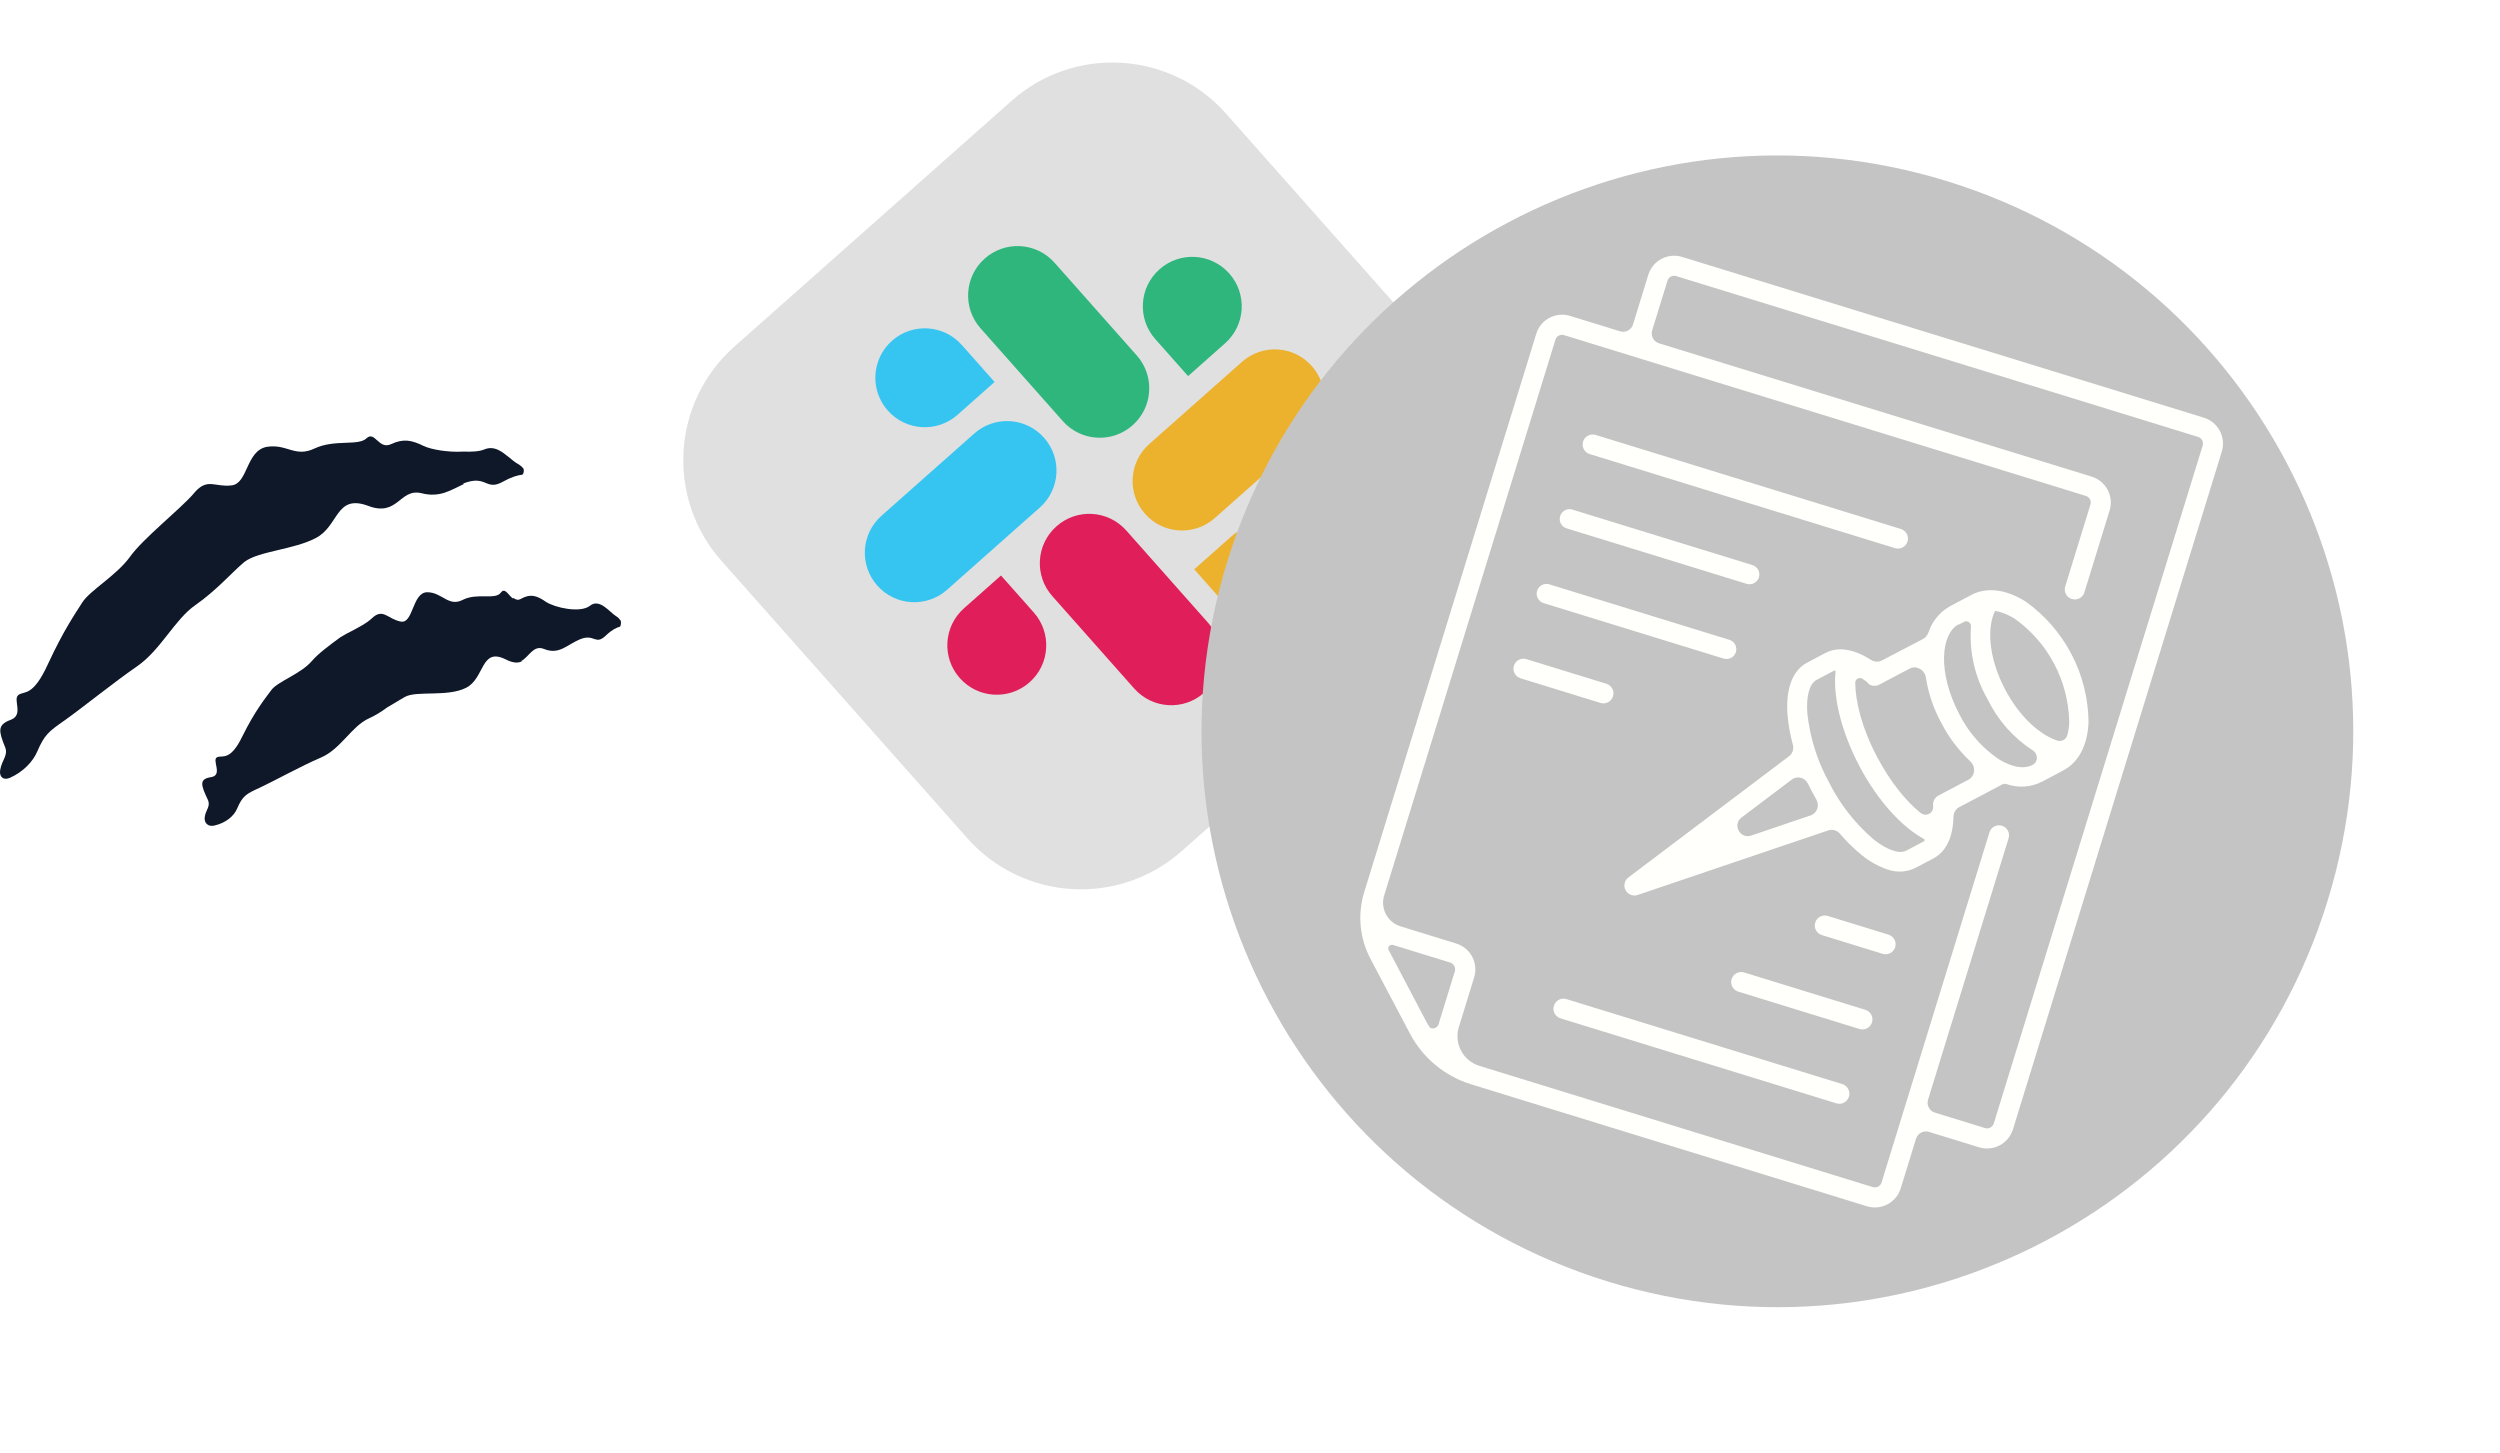
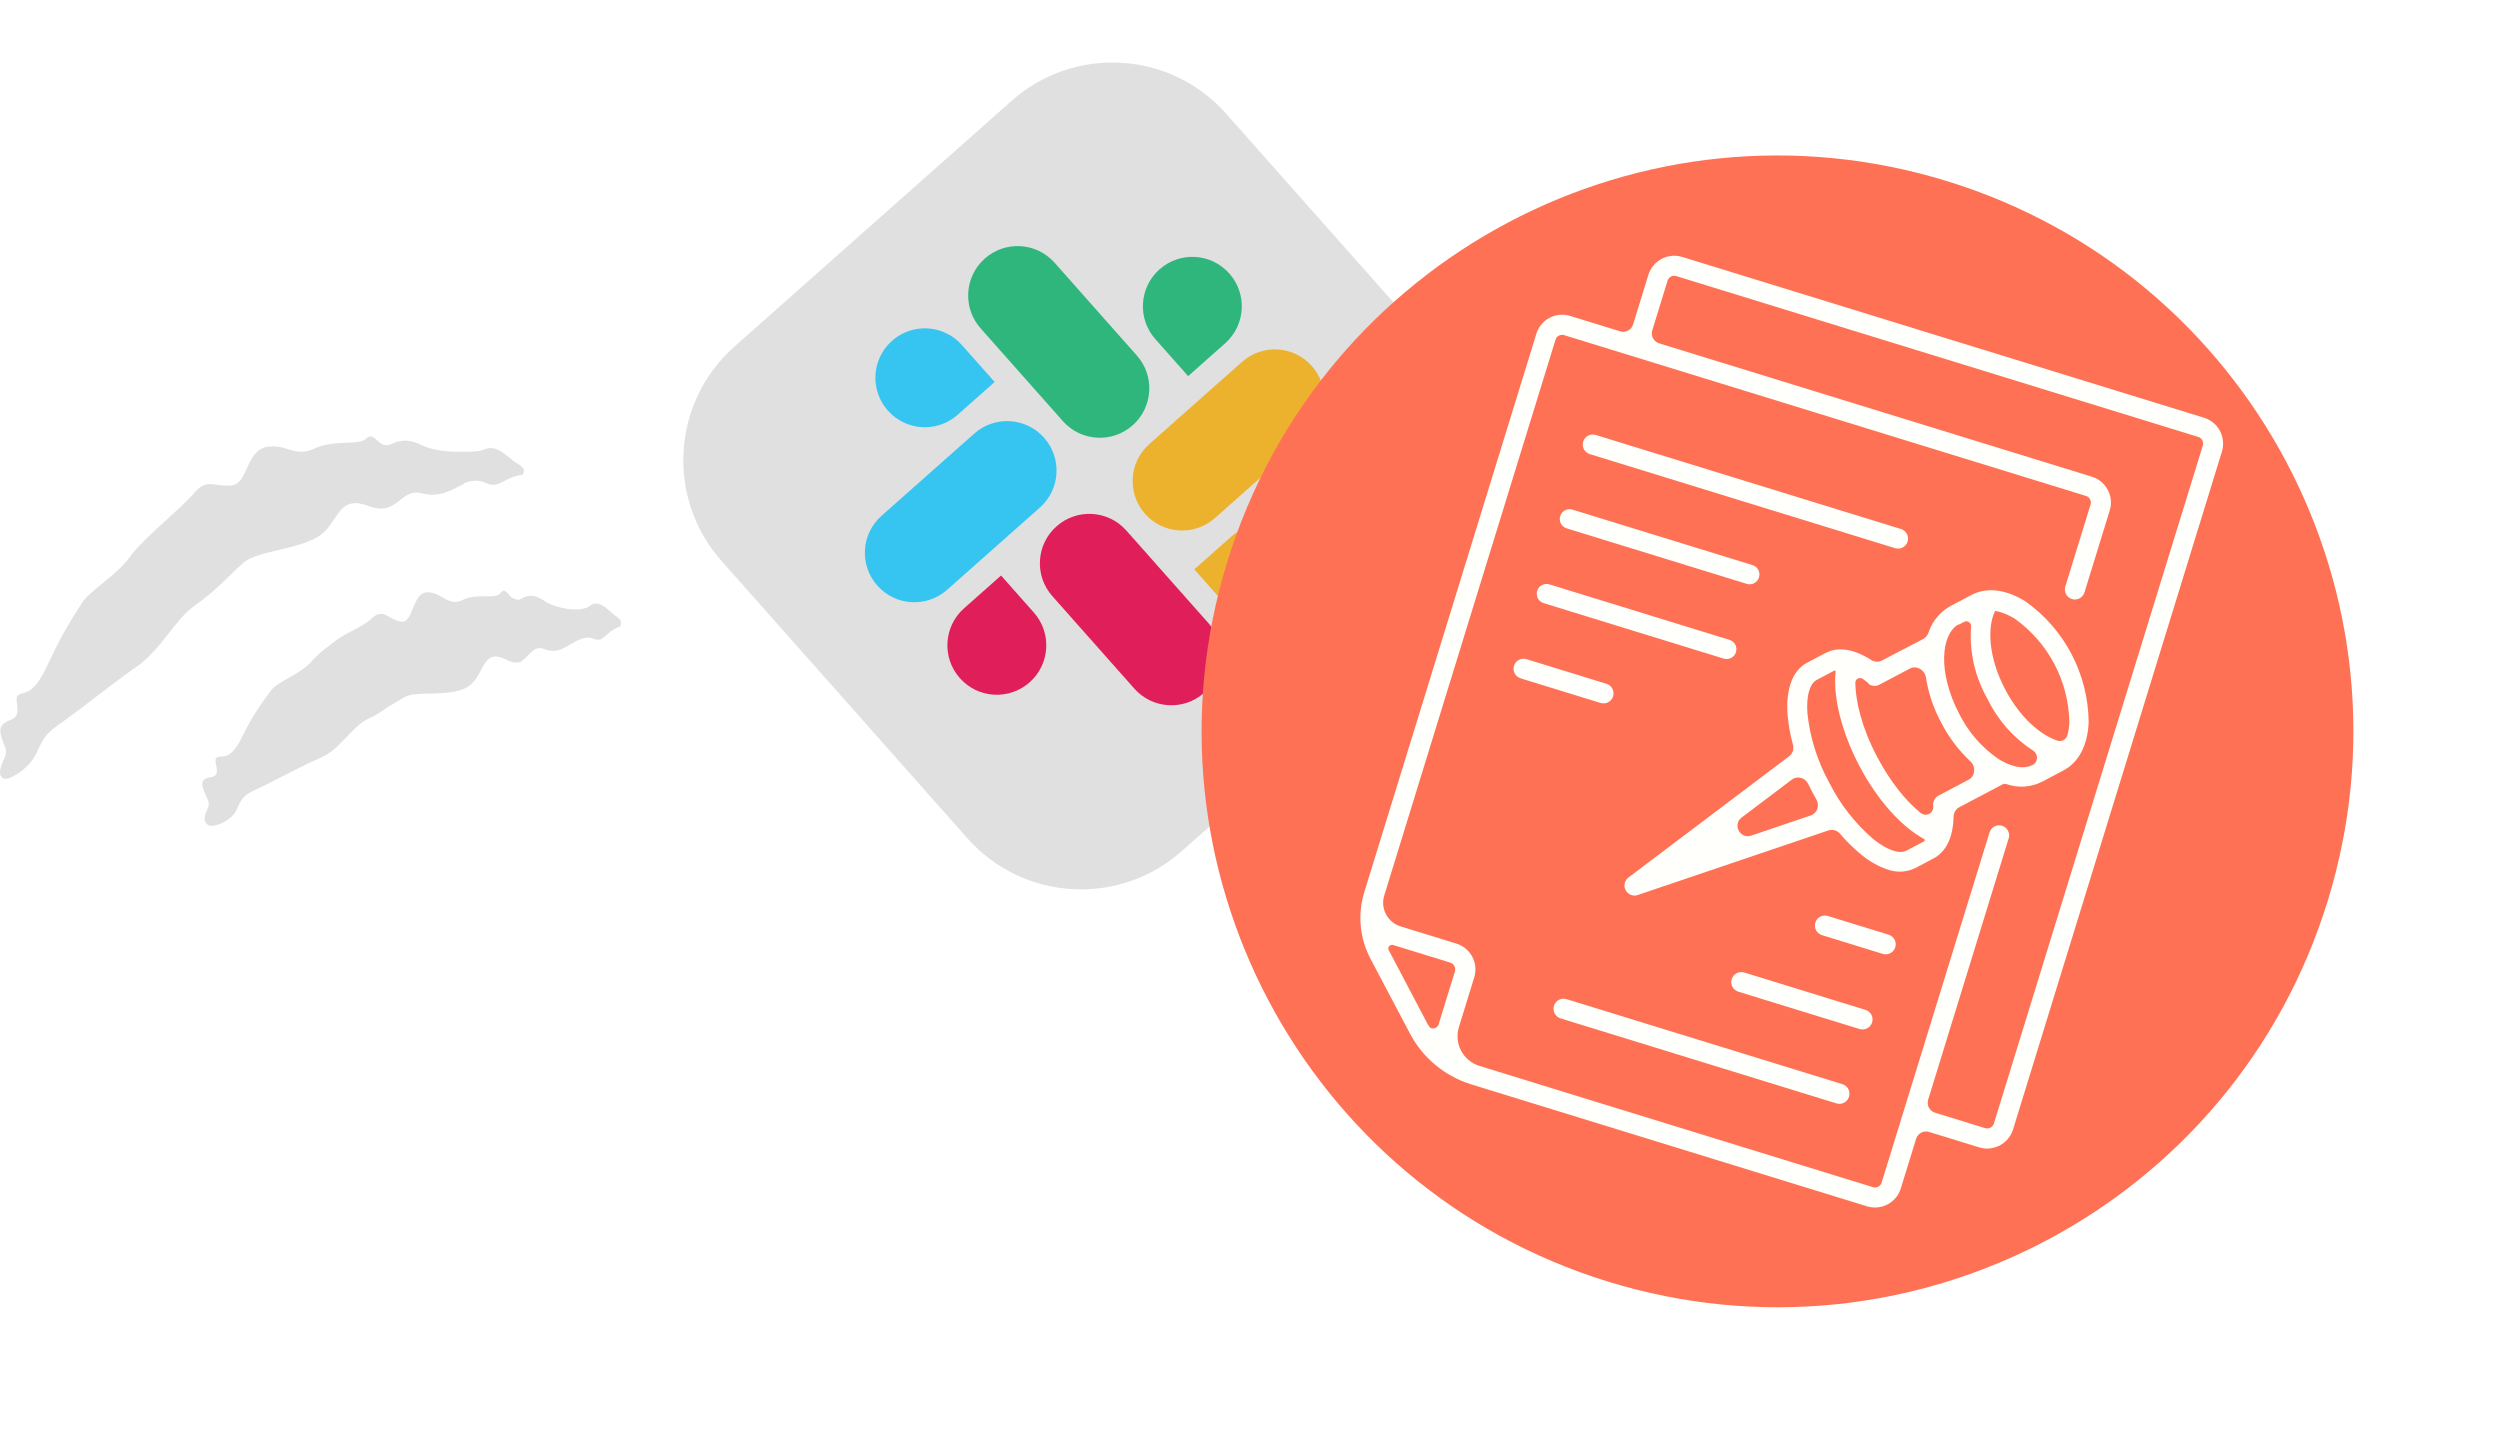
- <svg xmlns="http://www.w3.org/2000/svg" width="482" height="280" viewBox="0 0 482 280" fill="none">
-   <rect x="119.682" y="86.239" width="130" height="130" rx="29.279" transform="rotate(-41.5576 119.682 86.2385)" fill="#E0E0E0" />
-   <path d="M199.313 118.088C202.81 122.032 202.448 128.046 198.504 131.543C194.56 135.04 188.546 134.678 185.049 130.733C181.552 126.789 181.914 120.775 185.858 117.278L192.991 110.955L199.313 118.088ZM202.88 114.926C199.383 110.982 199.745 104.968 203.689 101.471C207.633 97.974 213.647 98.336 217.144 102.28L232.952 120.111C236.448 124.055 236.087 130.069 232.142 133.566C228.198 137.063 222.184 136.701 218.687 132.757L202.88 114.926Z" fill="#E01E5A" />
-   <path d="M184.624 79.966C180.68 83.463 174.666 83.101 171.169 79.156C167.672 75.212 168.034 69.198 171.979 65.701C175.923 62.205 181.937 62.566 185.434 66.511L191.757 73.643L184.624 79.966ZM187.834 83.586C191.778 80.089 197.792 80.451 201.289 84.395C204.786 88.34 204.424 94.354 200.48 97.851L182.595 113.706C178.65 117.203 172.636 116.841 169.14 112.897C165.643 108.952 166.005 102.938 169.949 99.441L187.834 83.586Z" fill="#36C5F0" />
-   <path d="M222.74 65.379C219.243 61.434 219.605 55.42 223.549 51.923C227.494 48.427 233.508 48.788 237.005 52.733C240.501 56.677 240.14 62.691 236.195 66.188L229.063 72.511L222.74 65.379ZM219.174 68.54C222.671 72.485 222.309 78.499 218.364 81.995C214.42 85.492 208.406 85.13 204.909 81.186L189.054 63.301C185.557 59.357 185.919 53.343 189.863 49.846C193.808 46.349 199.822 46.711 203.319 50.655L219.174 68.54Z" fill="#2EB67D" />
-   <path d="M237.381 103.446C241.326 99.95 247.34 100.311 250.836 104.256C254.333 108.2 253.971 114.214 250.027 117.711C246.083 121.208 240.069 120.846 236.572 116.902L230.249 109.769L237.381 103.446ZM234.22 99.88C230.275 103.377 224.261 103.015 220.764 99.071C217.268 95.126 217.629 89.112 221.574 85.616L239.459 69.76C243.403 66.264 249.417 66.625 252.914 70.57C256.411 74.514 256.049 80.528 252.104 84.025L234.22 99.88Z" fill="#ECB22E" />
-   <circle cx="342.682" cy="141" r="111" transform="rotate(17.1266 342.682 141)" fill="#C5C4C4" />
-   <path d="M351.9 125.912L348.4 127.763C345.588 129.25 344.258 132.833 344.63 137.847C344.803 139.783 345.15 141.699 345.665 143.571C345.891 144.393 345.617 145.279 344.937 145.792L313.95 169.174C313.586 169.453 313.331 169.851 313.232 170.299C313.132 170.747 313.193 171.215 313.405 171.622C313.647 172.073 314.056 172.411 314.544 172.566C314.932 172.689 315.35 172.683 315.734 172.549L352.502 160.098C353.309 159.824 354.197 160.097 354.748 160.746C355.997 162.217 357.377 163.573 358.87 164.797C360.375 166.052 362.098 167.02 363.953 167.653C364.817 167.956 365.733 168.084 366.647 168.03C367.562 167.977 368.456 167.743 369.279 167.342L372.779 165.491C375.213 164.204 376.54 161.403 376.628 157.474C376.645 156.703 377.049 155.982 377.732 155.622L386.052 151.233C386.288 151.108 386.564 151.083 386.819 151.161C387.931 151.554 389.11 151.717 390.287 151.643C391.464 151.568 392.613 151.256 393.666 150.726L397.832 148.522C400.795 146.942 402.516 143.619 402.672 139.151C402.613 134.605 401.483 130.137 399.374 126.109C397.264 122.082 394.235 118.608 390.532 115.97C386.746 113.6 383.036 113.137 380.057 114.712L375.891 116.916C374.807 117.541 373.865 118.384 373.122 119.392C372.563 120.15 372.127 120.99 371.827 121.879C371.64 122.435 371.277 122.926 370.757 123.198L362.828 127.337C362.154 127.689 361.344 127.62 360.703 127.211C357.404 125.103 354.341 124.609 351.9 125.912ZM337.623 161.097C335.472 161.826 333.964 158.975 335.776 157.607L345.455 150.299C346.498 149.511 348.006 149.92 348.578 151.096C348.829 151.613 349.092 152.13 349.364 152.644C349.63 153.156 349.906 153.661 350.194 154.161C350.848 155.3 350.343 156.786 349.099 157.208L337.623 161.097ZM371.046 162.085C371.025 162.131 370.991 162.171 370.947 162.195L367.517 164.009C366.189 164.698 363.852 163.908 361.216 161.823C357.66 158.777 354.747 155.052 352.649 150.866C350.38 146.748 348.955 142.219 348.455 137.544C348.212 134.26 348.842 131.874 350.195 131.106L353.671 129.267C353.685 129.26 353.683 129.252 353.699 129.256C353.762 129.272 353.902 129.353 353.895 129.417C353.359 134.322 355.021 141.112 358.49 147.697C361.953 154.27 366.612 159.422 370.957 161.761C371.069 161.821 371.098 161.968 371.046 162.085ZM384.684 117.781C384.686 117.789 384.692 117.796 384.701 117.797C385.065 117.856 385.425 117.938 385.778 118.044C386.726 118.352 387.632 118.778 388.474 119.311C391.638 121.576 394.231 124.547 396.049 127.988C397.866 131.429 398.858 135.246 398.946 139.136C398.937 140.013 398.815 140.882 398.583 141.723C398.348 142.575 397.475 143.066 396.636 142.785C393.452 141.721 389.506 138.45 386.615 132.983C383.285 126.687 383.112 120.83 384.647 117.775C384.656 117.757 384.681 117.762 384.684 117.781ZM377.626 120.397C377.629 120.415 377.648 120.425 377.665 120.416L378.69 119.879C379.315 119.552 380.057 120.072 380.005 120.776C379.642 125.649 380.747 130.533 383.198 134.789C385.165 138.854 388.206 142.28 391.967 144.711C392.966 145.357 392.974 146.898 391.92 147.45C389.629 148.662 386.751 147.252 385.291 146.331C382.075 144.128 379.473 141.142 377.73 137.655C373.489 129.536 374.235 122.208 377.587 120.378C377.603 120.369 377.623 120.379 377.626 120.397ZM360.216 131.77C360.199 131.782 360.198 131.808 360.215 131.821C360.513 132.056 360.874 132.198 361.254 132.227C361.647 132.258 362.04 132.167 362.379 131.966L368.181 128.906C369.485 128.218 371.074 129.132 371.3 130.589C371.778 133.663 372.785 136.64 374.286 139.383C375.722 142.165 377.621 144.672 379.895 146.802C380.97 147.81 380.827 149.636 379.523 150.324L373.72 153.384C373.383 153.567 373.107 153.844 372.926 154.181C372.744 154.519 372.665 154.902 372.699 155.284C372.702 155.317 372.705 155.351 372.708 155.384C372.84 156.798 371.339 157.586 370.237 156.692C367.541 154.506 364.538 150.916 361.896 145.922C358.913 140.282 357.747 135.227 357.686 131.679C357.672 130.896 358.506 130.45 359.148 130.897C359.517 131.154 359.874 131.428 360.218 131.719C360.234 131.732 360.233 131.757 360.216 131.77ZM271.874 199.344C274.349 203.992 278.557 207.475 283.585 209.038L359.938 232.566C361.26 232.974 362.69 232.839 363.912 232.192C365.135 231.546 366.051 230.44 366.458 229.118L369.407 219.549C369.732 218.493 370.852 217.901 371.907 218.226L381.572 221.204C382.894 221.607 384.322 221.471 385.543 220.825C386.765 220.179 387.681 219.075 388.092 217.756L428.372 87.04C428.772 85.714 428.629 84.284 427.976 83.063C427.322 81.842 426.212 80.93 424.887 80.526L324.314 49.535C322.995 49.129 321.569 49.262 320.348 49.905C319.126 50.548 318.21 51.65 317.799 52.968L314.846 62.553C314.52 63.608 313.401 64.201 312.345 63.875L302.68 60.897C301.364 60.496 299.943 60.633 298.728 61.278C297.512 61.924 296.602 63.024 296.197 64.339L263.076 171.823C262.386 173.977 262.136 176.247 262.34 178.5C262.545 180.752 263.2 182.94 264.267 184.935L271.874 199.344ZM275.307 197.543C275.296 197.539 275.287 197.532 275.282 197.523L267.704 183.117C267.43 182.566 268.058 182.004 268.641 182.2C268.707 182.222 268.772 182.243 268.838 182.264L279.603 185.581C279.945 185.691 280.23 185.931 280.396 186.25C280.562 186.569 280.596 186.94 280.49 187.284L277.546 196.838C277.498 197.006 277.454 197.174 277.415 197.344C277.21 198.237 275.981 198.661 275.512 197.874C275.45 197.77 275.39 197.666 275.33 197.562C275.325 197.553 275.317 197.546 275.307 197.543ZM299.887 65.493C299.936 65.326 300.018 65.171 300.128 65.035C300.237 64.9 300.373 64.788 300.527 64.705C300.68 64.623 300.849 64.572 301.022 64.555C301.195 64.538 301.371 64.556 301.537 64.607L402.142 95.608C402.312 95.656 402.471 95.738 402.61 95.849C402.748 95.96 402.862 96.097 402.946 96.253C403.03 96.409 403.081 96.581 403.097 96.757C403.113 96.933 403.093 97.111 403.039 97.28L398.171 113.076C398.02 113.566 398.07 114.095 398.31 114.549C398.55 115.002 398.959 115.341 399.449 115.492C399.939 115.643 400.469 115.593 400.922 115.354C401.375 115.114 401.715 114.704 401.866 114.214L406.733 98.418C407.141 97.096 407.006 95.667 406.359 94.444C405.713 93.221 404.607 92.305 403.285 91.898L319.862 66.192C318.807 65.866 318.215 64.747 318.54 63.691L321.494 54.106C321.546 53.937 321.631 53.781 321.744 53.645C321.856 53.509 321.995 53.398 322.152 53.316C322.308 53.235 322.479 53.185 322.655 53.17C322.831 53.155 323.008 53.175 323.176 53.229L423.749 84.221C423.922 84.267 424.084 84.348 424.225 84.458C424.367 84.569 424.484 84.707 424.571 84.864C424.658 85.021 424.712 85.194 424.73 85.372C424.749 85.55 424.731 85.731 424.678 85.902L384.403 216.602C384.297 216.944 384.061 217.23 383.744 217.398C383.428 217.565 383.058 217.6 382.716 217.494L373.051 214.516C371.995 214.191 371.403 213.071 371.728 212.016L387.258 161.618C387.409 161.128 387.359 160.599 387.12 160.146C386.88 159.692 386.47 159.353 385.98 159.202C385.49 159.051 384.96 159.101 384.507 159.341C384.054 159.58 383.715 159.99 383.564 160.48L362.764 227.98C362.714 228.15 362.63 228.309 362.517 228.447C362.405 228.585 362.266 228.698 362.108 228.781C361.951 228.865 361.779 228.915 361.602 228.931C361.425 228.947 361.246 228.927 361.077 228.872L285.153 205.476C283.656 204.997 282.408 203.947 281.679 202.554C280.95 201.161 280.798 199.538 281.257 198.034L284.201 188.48C284.411 187.821 284.488 187.126 284.427 186.437C284.366 185.748 284.169 185.077 283.846 184.465C283.524 183.853 283.083 183.311 282.549 182.871C282.015 182.431 281.399 182.102 280.736 181.902L270.004 178.595C268.819 178.226 267.825 177.409 267.233 176.318C266.641 175.227 266.498 173.949 266.834 172.754L299.887 65.493ZM367.768 104.404C367.454 105.425 366.372 105.997 365.352 105.682L306.499 87.547C305.479 87.233 304.906 86.151 305.221 85.131C305.535 84.111 306.617 83.538 307.637 83.853L366.49 101.988C367.51 102.303 368.083 103.384 367.768 104.404ZM339.125 111.296C338.824 112.303 337.76 112.872 336.756 112.563L302.043 101.866C301.045 101.558 300.485 100.5 300.792 99.501C301.1 98.503 302.158 97.944 303.157 98.251L337.87 108.948C338.862 109.254 339.422 110.302 339.125 111.296ZM334.684 125.707C334.384 126.714 333.32 127.283 332.315 126.973L297.602 116.277C296.604 115.969 296.044 114.91 296.352 113.912C296.659 112.914 297.718 112.354 298.716 112.662L333.429 123.359C334.421 123.664 334.981 124.712 334.684 125.707ZM310.991 134.246C310.677 135.266 309.595 135.838 308.575 135.524L293.161 130.774C292.141 130.46 291.569 129.378 291.883 128.358C292.197 127.338 293.279 126.766 294.299 127.08L309.713 131.83C310.733 132.144 311.305 133.226 310.991 134.246ZM299.586 193.918C299.899 192.889 300.988 192.31 302.015 192.627L355.192 209.013C356.216 209.329 356.791 210.415 356.475 211.44C356.16 212.464 355.073 213.039 354.049 212.723L300.872 196.337C299.851 196.022 299.276 194.941 299.586 193.918ZM333.856 188.769C334.17 187.749 335.252 187.176 336.272 187.491L359.648 194.694C360.668 195.008 361.24 196.09 360.926 197.11C360.611 198.13 359.53 198.703 358.509 198.388L335.134 191.185C334.114 190.871 333.541 189.789 333.856 188.769ZM349.977 177.87C350.291 176.85 351.373 176.278 352.393 176.592L364.113 180.204C365.133 180.518 365.705 181.6 365.391 182.62C365.077 183.64 363.995 184.212 362.975 183.898L351.255 180.286C350.235 179.972 349.663 178.89 349.977 177.87Z" fill="#FFFFFC" />
-   <path d="M44.611 93.586C47.822 93.295 47.397 86.914 51.416 86.158C55.368 85.511 56.846 88.288 60.671 86.456C64.6 84.638 69.075 86.04 70.657 84.508C72.288 82.972 73.005 86.774 75.4 85.63C77.822 84.499 79.413 84.877 81.663 85.974C83.135 86.686 86.463 87.234 89.207 87.07L89.435 87.068C90.986 87.121 92.42 87.058 93.377 86.65C94.39 86.217 95.35 86.39 96.14 86.782C97.51 87.461 98.789 88.858 99.76 89.386C100.237 89.646 100.6 89.963 100.869 90.281C100.983 90.416 101.013 90.672 100.982 90.917C100.982 90.917 100.982 90.917 100.982 90.918C100.945 91.223 100.816 91.512 100.645 91.53C99.816 91.618 98.563 91.969 96.962 92.872C96.164 93.32 95.567 93.475 95.058 93.472C93.67 93.479 93.031 92.254 90.556 92.824C90.074 92.942 89.619 93.093 89.183 93.261L89.56 93.258C86.832 94.515 84.837 96.003 81.244 95.089C76.983 94.074 76.751 99.829 70.825 97.47C64.701 95.307 65.353 101.378 60.922 103.714C56.663 105.975 49.868 106.253 47.17 108.31C47.093 108.367 47.019 108.426 46.949 108.486C44.559 110.523 41.669 113.877 37.694 116.642C33.667 119.432 31.062 125.232 26.474 128.431C21.847 131.622 15.605 136.679 12.48 138.873C9.34 141.071 8.592 141.637 7.166 144.926C6.348 146.824 4.488 148.826 1.897 149.97C0.612 150.522 -0.191 149.747 0.039 148.428C0.366 146.522 1.603 145.614 0.996 144.085C-0.223 141.046 -0.599 139.754 2.034 138.795C4.669 137.843 2.403 134.842 3.553 133.986C4.706 133.152 6.335 134.422 9.264 127.992C12.241 121.566 14.447 118.387 15.88 116.13C17.326 113.856 22.391 110.987 24.994 107.439C27.55 103.808 34.708 98.229 37.369 95.126C37.458 95.016 37.546 94.911 37.632 94.814C40.061 92.14 41.454 93.957 44.611 93.586Z" fill="#0E1829" />
-   <path d="M77.249 119.834C79.713 120.344 79.452 114.212 82.367 114.182C85.249 114.186 86.444 117.081 89.223 115.652C92.052 114.223 95.473 115.739 96.572 114.249C97.349 113.214 97.973 114.706 98.84 115.354L99.065 115.324C99.444 115.631 99.882 115.772 100.447 115.45C102.283 114.413 103.531 114.84 105.242 116.024C106.98 117.179 111.9 118.254 113.749 116.786C115.621 115.292 117.567 118.073 118.747 118.776C119.121 118.995 119.398 119.282 119.615 119.578C119.706 119.703 119.736 119.956 119.722 120.202C119.722 120.203 119.722 120.203 119.722 120.203C119.704 120.51 119.616 120.808 119.488 120.84C118.877 120.993 117.943 121.44 116.835 122.505C114.788 124.498 114.655 122.182 111.994 123.191C109.331 124.221 107.868 126.353 104.853 125.111C102.783 124.292 101.996 126.705 100.421 127.486L100.74 127.443C99.98 127.859 99.01 127.91 97.472 127.117C92.659 124.743 93.489 130.77 89.871 132.602C86.266 134.438 80.311 133.101 78.069 134.364C76.811 135.063 75.373 136.023 73.732 136.892L74.833 136.256C73.732 137.082 72.512 137.878 71.1 138.519C67.768 140.031 65.731 144.393 61.901 146.048C58.029 147.693 52.774 150.625 50.103 151.859C47.426 153.082 46.779 153.426 45.712 155.907C45.106 157.334 43.57 158.659 41.303 159.174C40.159 159.447 39.351 158.69 39.461 157.626C39.625 156.078 40.7 155.516 40.044 154.134C38.741 151.368 38.336 150.195 40.687 149.833C43.031 149.49 40.818 146.54 41.828 146.009C42.839 145.508 44.348 146.901 46.728 141.964C49.176 137.023 51.087 134.712 52.309 133.049C53.553 131.364 57.945 129.981 60.142 127.427C61.312 126.054 63.516 124.401 65.636 122.855L66.73 122.223C68.767 121.171 70.705 120.179 71.7 119.209C73.836 117.147 74.751 119.355 77.249 119.834Z" fill="#0E1829" />
+ <svg xmlns="http://www.w3.org/2000/svg" width="566" height="329" viewBox="0 0 566 329" fill="none">
+   <rect x="140.547" y="101.273" width="152.663" height="152.663" rx="34.384" transform="rotate(-41.5576 140.547 101.273)" fill="#E0E0E0" />
+   <path d="M234.061 138.674C238.167 143.306 237.742 150.369 233.11 154.475C228.478 158.581 221.416 158.157 217.309 153.525C213.203 148.893 213.628 141.83 218.26 137.724L226.636 130.298L234.061 138.674ZM238.249 134.962C234.142 130.33 234.567 123.267 239.199 119.161C243.831 115.054 250.894 115.479 255 120.111L273.563 141.05C277.669 145.682 277.245 152.745 272.613 156.851C267.981 160.958 260.918 160.533 256.812 155.901L238.249 134.962Z" fill="#E01E5A" />
+   <path d="M216.811 93.907C212.179 98.013 205.116 97.588 201.01 92.956C196.904 88.324 197.328 81.261 201.96 77.155C206.592 73.049 213.655 73.474 217.761 78.106L225.187 86.481L216.811 93.907ZM220.58 98.158C225.212 94.052 232.274 94.476 236.381 99.108C240.487 103.74 240.062 110.803 235.43 114.909L214.428 133.529C209.795 137.635 202.733 137.21 198.627 132.578C194.52 127.946 194.945 120.884 199.577 116.777L220.58 98.158Z" fill="#36C5F0" />
+   <path d="M261.571 76.776C257.465 72.144 257.89 65.082 262.522 60.975C267.154 56.869 274.216 57.294 278.323 61.926C282.429 66.558 282.004 73.621 277.372 77.727L268.996 85.152L261.571 76.776ZM257.383 80.489C261.49 85.121 261.065 92.184 256.433 96.29C251.801 100.396 244.738 99.972 240.632 95.34L222.013 74.337C217.906 69.705 218.331 62.642 222.963 58.536C227.595 54.429 234.658 54.854 238.764 59.486L257.383 80.489Z" fill="#2EB67D" />
+   <path d="M278.765 121.481C283.397 117.374 290.459 117.799 294.566 122.431C298.672 127.063 298.247 134.126 293.615 138.232C288.983 142.338 281.921 141.913 277.814 137.281L270.389 128.906L278.765 121.481ZM275.052 117.293C270.42 121.399 263.358 120.974 259.251 116.342C255.145 111.71 255.57 104.648 260.202 100.541L281.205 81.922C285.837 77.816 292.899 78.24 297.005 82.872C301.112 87.504 300.687 94.567 296.055 98.673L275.052 117.293Z" fill="#ECB22E" />
+   <circle cx="402.423" cy="165.581" r="130.351" transform="rotate(17.1266 402.423 165.581)" fill="#FF7155" />
+   <path d="M413.248 147.863L409.139 150.036C405.836 151.783 404.274 155.99 404.711 161.878C404.914 164.152 405.321 166.402 405.927 168.6C406.192 169.565 405.87 170.606 405.071 171.208L368.682 198.667C368.254 198.995 367.956 199.462 367.839 199.988C367.722 200.513 367.794 201.064 368.042 201.541C368.327 202.071 368.806 202.468 369.379 202.65C369.835 202.795 370.326 202.788 370.778 202.63L413.955 188.008C414.903 187.687 415.945 188.007 416.593 188.77C418.06 190.497 419.679 192.089 421.433 193.526C423.201 195 425.224 196.137 427.402 196.881C428.417 197.236 429.493 197.386 430.566 197.324C431.64 197.261 432.691 196.986 433.657 196.515L437.767 194.341C440.625 192.83 442.183 189.54 442.287 184.927C442.307 184.022 442.782 183.175 443.583 182.752L453.355 177.598C453.632 177.452 453.955 177.421 454.255 177.514C455.56 177.975 456.946 178.167 458.327 178.079C459.709 177.991 461.059 177.625 462.295 177.002L467.188 174.415C470.667 172.559 472.688 168.657 472.872 163.41C472.802 158.071 471.475 152.824 468.998 148.094C466.521 143.364 462.964 139.285 458.615 136.187C454.17 133.405 449.812 132.86 446.314 134.71L441.422 137.298C440.149 138.033 439.042 139.023 438.17 140.206C437.514 141.097 437.001 142.082 436.649 143.127C436.429 143.78 436.003 144.356 435.392 144.675L426.081 149.536C425.29 149.95 424.338 149.869 423.586 149.388C419.712 146.913 416.115 146.332 413.248 147.863ZM396.482 189.181C393.957 190.037 392.185 186.69 394.313 185.083L405.679 176.501C406.904 175.576 408.675 176.056 409.347 177.437C409.642 178.045 409.951 178.651 410.27 179.255C410.582 179.856 410.907 180.45 411.244 181.036C412.013 182.374 411.42 184.119 409.959 184.614L396.482 189.181ZM435.732 190.342C435.707 190.396 435.668 190.443 435.615 190.471L431.588 192.601C430.028 193.41 427.283 192.483 424.188 190.034C420.012 186.457 416.592 182.083 414.128 177.168C411.464 172.331 409.789 167.013 409.203 161.522C408.917 157.667 409.657 154.864 411.246 153.962L415.328 151.803C415.345 151.794 415.342 151.785 415.361 151.79C415.435 151.809 415.599 151.903 415.591 151.979C414.961 157.739 416.913 165.713 420.987 173.446C425.054 181.164 430.525 187.215 435.627 189.961C435.759 190.032 435.793 190.205 435.732 190.342ZM451.748 138.314C451.749 138.324 451.757 138.332 451.767 138.333C452.195 138.402 452.617 138.499 453.032 138.623C454.145 138.985 455.209 139.485 456.198 140.111C459.914 142.771 462.959 146.26 465.094 150.301C467.228 154.342 468.393 158.824 468.496 163.393C468.485 164.422 468.341 165.443 468.069 166.43C467.794 167.431 466.768 168.007 465.783 167.678C462.044 166.428 457.411 162.587 454.015 156.166C450.105 148.773 449.901 141.894 451.705 138.307C451.715 138.286 451.744 138.292 451.748 138.314ZM443.459 141.386C443.462 141.407 443.485 141.419 443.504 141.409L444.709 140.778C445.443 140.394 446.314 141.005 446.253 141.831C445.826 147.553 447.125 153.289 450.003 158.288C452.312 163.061 455.883 167.084 460.3 169.939C461.474 170.698 461.483 172.508 460.245 173.156C457.555 174.579 454.175 172.923 452.46 171.842C448.684 169.254 445.628 165.748 443.581 161.653C438.601 152.118 439.477 143.513 443.413 141.363C443.432 141.353 443.455 141.365 443.459 141.386ZM423.014 154.742C422.994 154.756 422.993 154.786 423.013 154.802C423.363 155.078 423.787 155.244 424.232 155.279C424.694 155.315 425.155 155.208 425.554 154.972L432.367 151.379C433.899 150.571 435.764 151.644 436.03 153.355C436.591 156.965 437.774 160.461 439.536 163.683C441.223 166.949 443.454 169.894 446.123 172.395C447.386 173.578 447.218 175.723 445.687 176.53L438.872 180.124C438.477 180.339 438.152 180.664 437.939 181.06C437.726 181.457 437.634 181.907 437.673 182.355C437.677 182.394 437.681 182.434 437.684 182.473C437.839 184.133 436.077 185.058 434.782 184.008C431.616 181.442 428.089 177.226 424.987 171.362C421.484 164.738 420.115 158.801 420.043 154.635C420.027 153.716 421.006 153.191 421.76 153.717C422.193 154.019 422.613 154.341 423.017 154.682C423.035 154.698 423.034 154.727 423.014 154.742ZM319.271 234.097C322.178 239.554 327.12 243.645 333.024 245.48L422.688 273.11C424.24 273.589 425.919 273.431 427.355 272.671C428.791 271.912 429.866 270.613 430.344 269.061L433.807 257.823C434.189 256.584 435.504 255.888 436.743 256.27L448.093 259.768C449.646 260.241 451.322 260.08 452.757 259.322C454.191 258.563 455.267 257.268 455.75 255.718L503.052 102.214C503.521 100.657 503.354 98.978 502.586 97.544C501.819 96.11 500.515 95.039 498.959 94.565L380.854 58.171C379.304 57.694 377.629 57.85 376.195 58.605C374.761 59.361 373.685 60.654 373.203 62.202L369.734 73.458C369.352 74.698 368.038 75.393 366.798 75.011L355.448 71.513C353.902 71.043 352.233 71.204 350.806 71.961C349.379 72.719 348.31 74.011 347.835 75.556L308.94 201.777C308.129 204.306 307.835 206.973 308.075 209.618C308.315 212.263 309.085 214.833 310.337 217.175L319.271 234.097ZM323.302 231.981C323.29 231.977 323.28 231.969 323.274 231.957L314.373 215.04C314.053 214.393 314.79 213.733 315.475 213.963C315.551 213.989 315.629 214.014 315.706 214.038L328.347 217.934C328.749 218.063 329.084 218.345 329.279 218.72C329.474 219.094 329.513 219.53 329.389 219.934L325.932 231.153C325.875 231.35 325.824 231.548 325.778 231.747C325.537 232.797 324.094 233.295 323.543 232.37C323.471 232.249 323.399 232.126 323.33 232.003C323.324 231.993 323.314 231.985 323.302 231.981ZM352.167 76.911C352.225 76.715 352.321 76.532 352.45 76.373C352.579 76.214 352.738 76.083 352.919 75.986C353.099 75.889 353.297 75.829 353.5 75.809C353.704 75.789 353.91 75.81 354.105 75.87L472.249 112.276C472.449 112.332 472.636 112.428 472.798 112.558C472.96 112.689 473.095 112.85 473.193 113.033C473.291 113.217 473.352 113.418 473.371 113.625C473.389 113.832 473.366 114.041 473.302 114.239L467.586 132.789C467.409 133.364 467.467 133.986 467.749 134.518C468.03 135.05 468.512 135.449 469.087 135.626C469.662 135.804 470.284 135.745 470.817 135.464C471.349 135.182 471.747 134.701 471.924 134.126L477.641 115.576C478.119 114.023 477.961 112.345 477.202 110.909C476.442 109.473 475.144 108.397 473.591 107.919L375.625 77.731C374.386 77.349 373.69 76.034 374.072 74.795L377.541 63.538C377.602 63.34 377.702 63.156 377.834 62.997C377.967 62.838 378.13 62.707 378.314 62.611C378.498 62.515 378.699 62.457 378.905 62.44C379.112 62.422 379.319 62.446 379.517 62.509L497.623 98.903C497.826 98.958 498.016 99.053 498.182 99.182C498.348 99.312 498.486 99.474 498.588 99.658C498.69 99.843 498.754 100.046 498.775 100.255C498.797 100.465 498.776 100.676 498.714 100.878L451.417 254.363C451.294 254.765 451.015 255.101 450.644 255.297C450.272 255.494 449.838 255.535 449.436 255.411L438.086 251.913C436.846 251.531 436.151 250.217 436.533 248.977L454.77 189.794C454.948 189.219 454.889 188.596 454.608 188.064C454.326 187.532 453.845 187.134 453.27 186.956C452.694 186.779 452.072 186.838 451.54 187.119C451.008 187.4 450.609 187.882 450.432 188.457L426.006 267.724C425.947 267.924 425.849 268.111 425.716 268.273C425.584 268.434 425.421 268.568 425.236 268.666C425.052 268.763 424.849 268.823 424.641 268.841C424.433 268.86 424.224 268.836 424.025 268.772L334.866 241.298C333.107 240.735 331.642 239.502 330.785 237.866C329.929 236.231 329.751 234.324 330.29 232.558L333.747 221.338C333.994 220.564 334.084 219.748 334.013 218.939C333.941 218.13 333.709 217.343 333.331 216.624C332.952 215.905 332.434 215.268 331.807 214.752C331.18 214.235 330.456 213.848 329.678 213.614L317.075 209.73C315.683 209.297 314.516 208.337 313.821 207.056C313.126 205.775 312.958 204.274 313.353 202.871L352.167 76.911ZM431.883 122.606C431.514 123.804 430.243 124.476 429.045 124.106L359.932 102.809C358.734 102.44 358.062 101.17 358.431 99.972C358.8 98.774 360.071 98.102 361.269 98.471L430.382 119.768C431.58 120.137 432.252 121.408 431.883 122.606ZM398.246 130.699C397.893 131.882 396.643 132.549 395.464 132.186L354.699 119.624C353.527 119.263 352.87 118.02 353.231 116.848C353.592 115.676 354.835 115.018 356.007 115.38L396.772 127.941C397.937 128.3 398.595 129.531 398.246 130.699ZM393.031 147.622C392.678 148.805 391.429 149.473 390.249 149.109L349.484 136.547C348.312 136.186 347.655 134.943 348.016 133.771C348.377 132.599 349.62 131.941 350.792 132.303L391.557 144.864C392.722 145.223 393.38 146.454 393.031 147.622ZM365.208 157.65C364.838 158.848 363.568 159.52 362.37 159.15L344.269 153.573C343.071 153.203 342.399 151.933 342.768 150.735C343.137 149.537 344.408 148.865 345.606 149.234L363.707 154.812C364.905 155.181 365.577 156.452 365.208 157.65ZM351.814 227.724C352.181 226.516 353.46 225.836 354.667 226.208L417.114 245.451C418.317 245.822 418.992 247.097 418.621 248.301C418.25 249.504 416.975 250.179 415.771 249.808L353.324 230.565C352.125 230.195 351.45 228.925 351.814 227.724ZM392.058 221.677C392.427 220.479 393.698 219.808 394.896 220.177L422.347 228.636C423.545 229.005 424.217 230.275 423.847 231.473C423.478 232.671 422.208 233.343 421.01 232.974L393.559 224.515C392.361 224.146 391.689 222.875 392.058 221.677ZM410.99 208.879C411.359 207.681 412.63 207.009 413.828 207.378L427.59 211.619C428.788 211.988 429.46 213.259 429.091 214.457C428.722 215.655 427.451 216.327 426.253 215.957L412.491 211.716C411.293 211.347 410.621 210.077 410.99 208.879Z" fill="#FFFFFC" />
+   <path d="M52.389 109.901C56.159 109.56 55.66 102.066 60.38 101.178C65.02 100.418 66.756 103.68 71.248 101.528C75.862 99.394 81.117 101.04 82.975 99.24C84.891 97.436 85.732 101.902 88.545 100.558C91.389 99.229 93.258 99.674 95.9 100.962C97.628 101.798 101.537 102.442 104.759 102.249L105.026 102.246C106.848 102.309 108.532 102.235 109.656 101.756C110.846 101.248 111.973 101.45 112.901 101.911C114.509 102.708 116.011 104.348 117.151 104.969C117.711 105.274 118.138 105.647 118.454 106.02C118.588 106.178 118.622 106.479 118.587 106.767C118.587 106.767 118.587 106.767 118.587 106.767C118.543 107.126 118.391 107.465 118.191 107.487C117.217 107.589 115.746 108.002 113.865 109.063C112.929 109.588 112.228 109.77 111.63 109.768C110 109.776 109.25 108.337 106.344 109.007C105.777 109.144 105.243 109.323 104.73 109.52L105.173 109.516C101.969 110.992 99.627 112.74 95.408 111.666C90.404 110.475 90.131 117.233 83.172 114.462C75.981 111.922 76.746 119.052 71.543 121.794C66.542 124.45 58.562 124.776 55.393 127.192C55.302 127.259 55.216 127.328 55.134 127.398C52.327 129.791 48.933 133.73 44.265 136.976C39.536 140.252 36.477 147.063 31.089 150.821C25.656 154.568 18.326 160.506 14.656 163.083C10.968 165.664 10.09 166.329 8.415 170.192C7.454 172.42 5.27 174.772 2.228 176.115C0.719 176.763 -0.224 175.853 0.046 174.304C0.43 172.066 1.882 170.999 1.17 169.203C-0.262 165.635 -0.703 164.117 2.389 162.991C5.482 161.873 2.823 158.35 4.172 157.345C5.527 156.365 7.439 157.856 10.879 150.305C14.375 142.758 16.966 139.025 18.649 136.375C20.346 133.705 26.295 130.335 29.352 126.169C32.353 121.905 40.759 115.354 43.884 111.71C43.988 111.58 44.091 111.458 44.193 111.343C47.045 108.203 48.681 110.336 52.389 109.901Z" fill="#E0E0E0" />
+   <path d="M90.717 140.725C93.61 141.324 93.304 134.123 96.726 134.087C100.111 134.092 101.514 137.493 104.778 135.814C108.1 134.136 112.117 135.916 113.408 134.166C114.32 132.951 115.053 134.703 116.072 135.464L116.335 135.428C116.78 135.79 117.294 135.955 117.959 135.577C120.114 134.358 121.58 134.861 123.589 136.251C125.63 137.607 131.408 138.87 133.579 137.145C135.778 135.391 138.063 138.656 139.449 139.482C139.888 139.739 140.214 140.077 140.468 140.424C140.575 140.571 140.611 140.868 140.594 141.158C140.594 141.158 140.594 141.158 140.594 141.158C140.572 141.519 140.469 141.869 140.32 141.906C139.601 142.086 138.505 142.611 137.204 143.862C134.8 146.202 134.643 143.482 131.518 144.668C128.391 145.877 126.674 148.38 123.133 146.922C120.701 145.96 119.778 148.794 117.928 149.711L118.302 149.661C117.41 150.149 116.271 150.209 114.465 149.278C108.813 146.49 109.788 153.568 105.539 155.718C101.305 157.875 94.312 156.305 91.679 157.788C90.202 158.609 88.513 159.736 86.586 160.756L87.879 160.01C86.586 160.98 85.154 161.915 83.496 162.667C79.583 164.444 77.19 169.565 72.692 171.509C68.145 173.441 61.975 176.883 58.838 178.332C55.695 179.77 54.934 180.174 53.681 183.087C52.97 184.763 51.166 186.318 48.503 186.923C47.16 187.244 46.212 186.354 46.341 185.105C46.533 183.288 47.796 182.628 47.025 181.005C45.495 177.757 45.019 176.378 47.78 175.953C50.533 175.551 47.934 172.087 49.121 171.463C50.307 170.875 52.08 172.51 54.875 166.713C57.749 160.91 59.993 158.196 61.429 156.244C62.89 154.265 68.046 152.641 70.627 149.642C72.001 148.03 74.59 146.088 77.079 144.273L78.364 143.531C80.756 142.295 83.032 141.13 84.2 139.991C86.708 137.569 87.783 140.162 90.717 140.725Z" fill="#E0E0E0" />
</svg>
